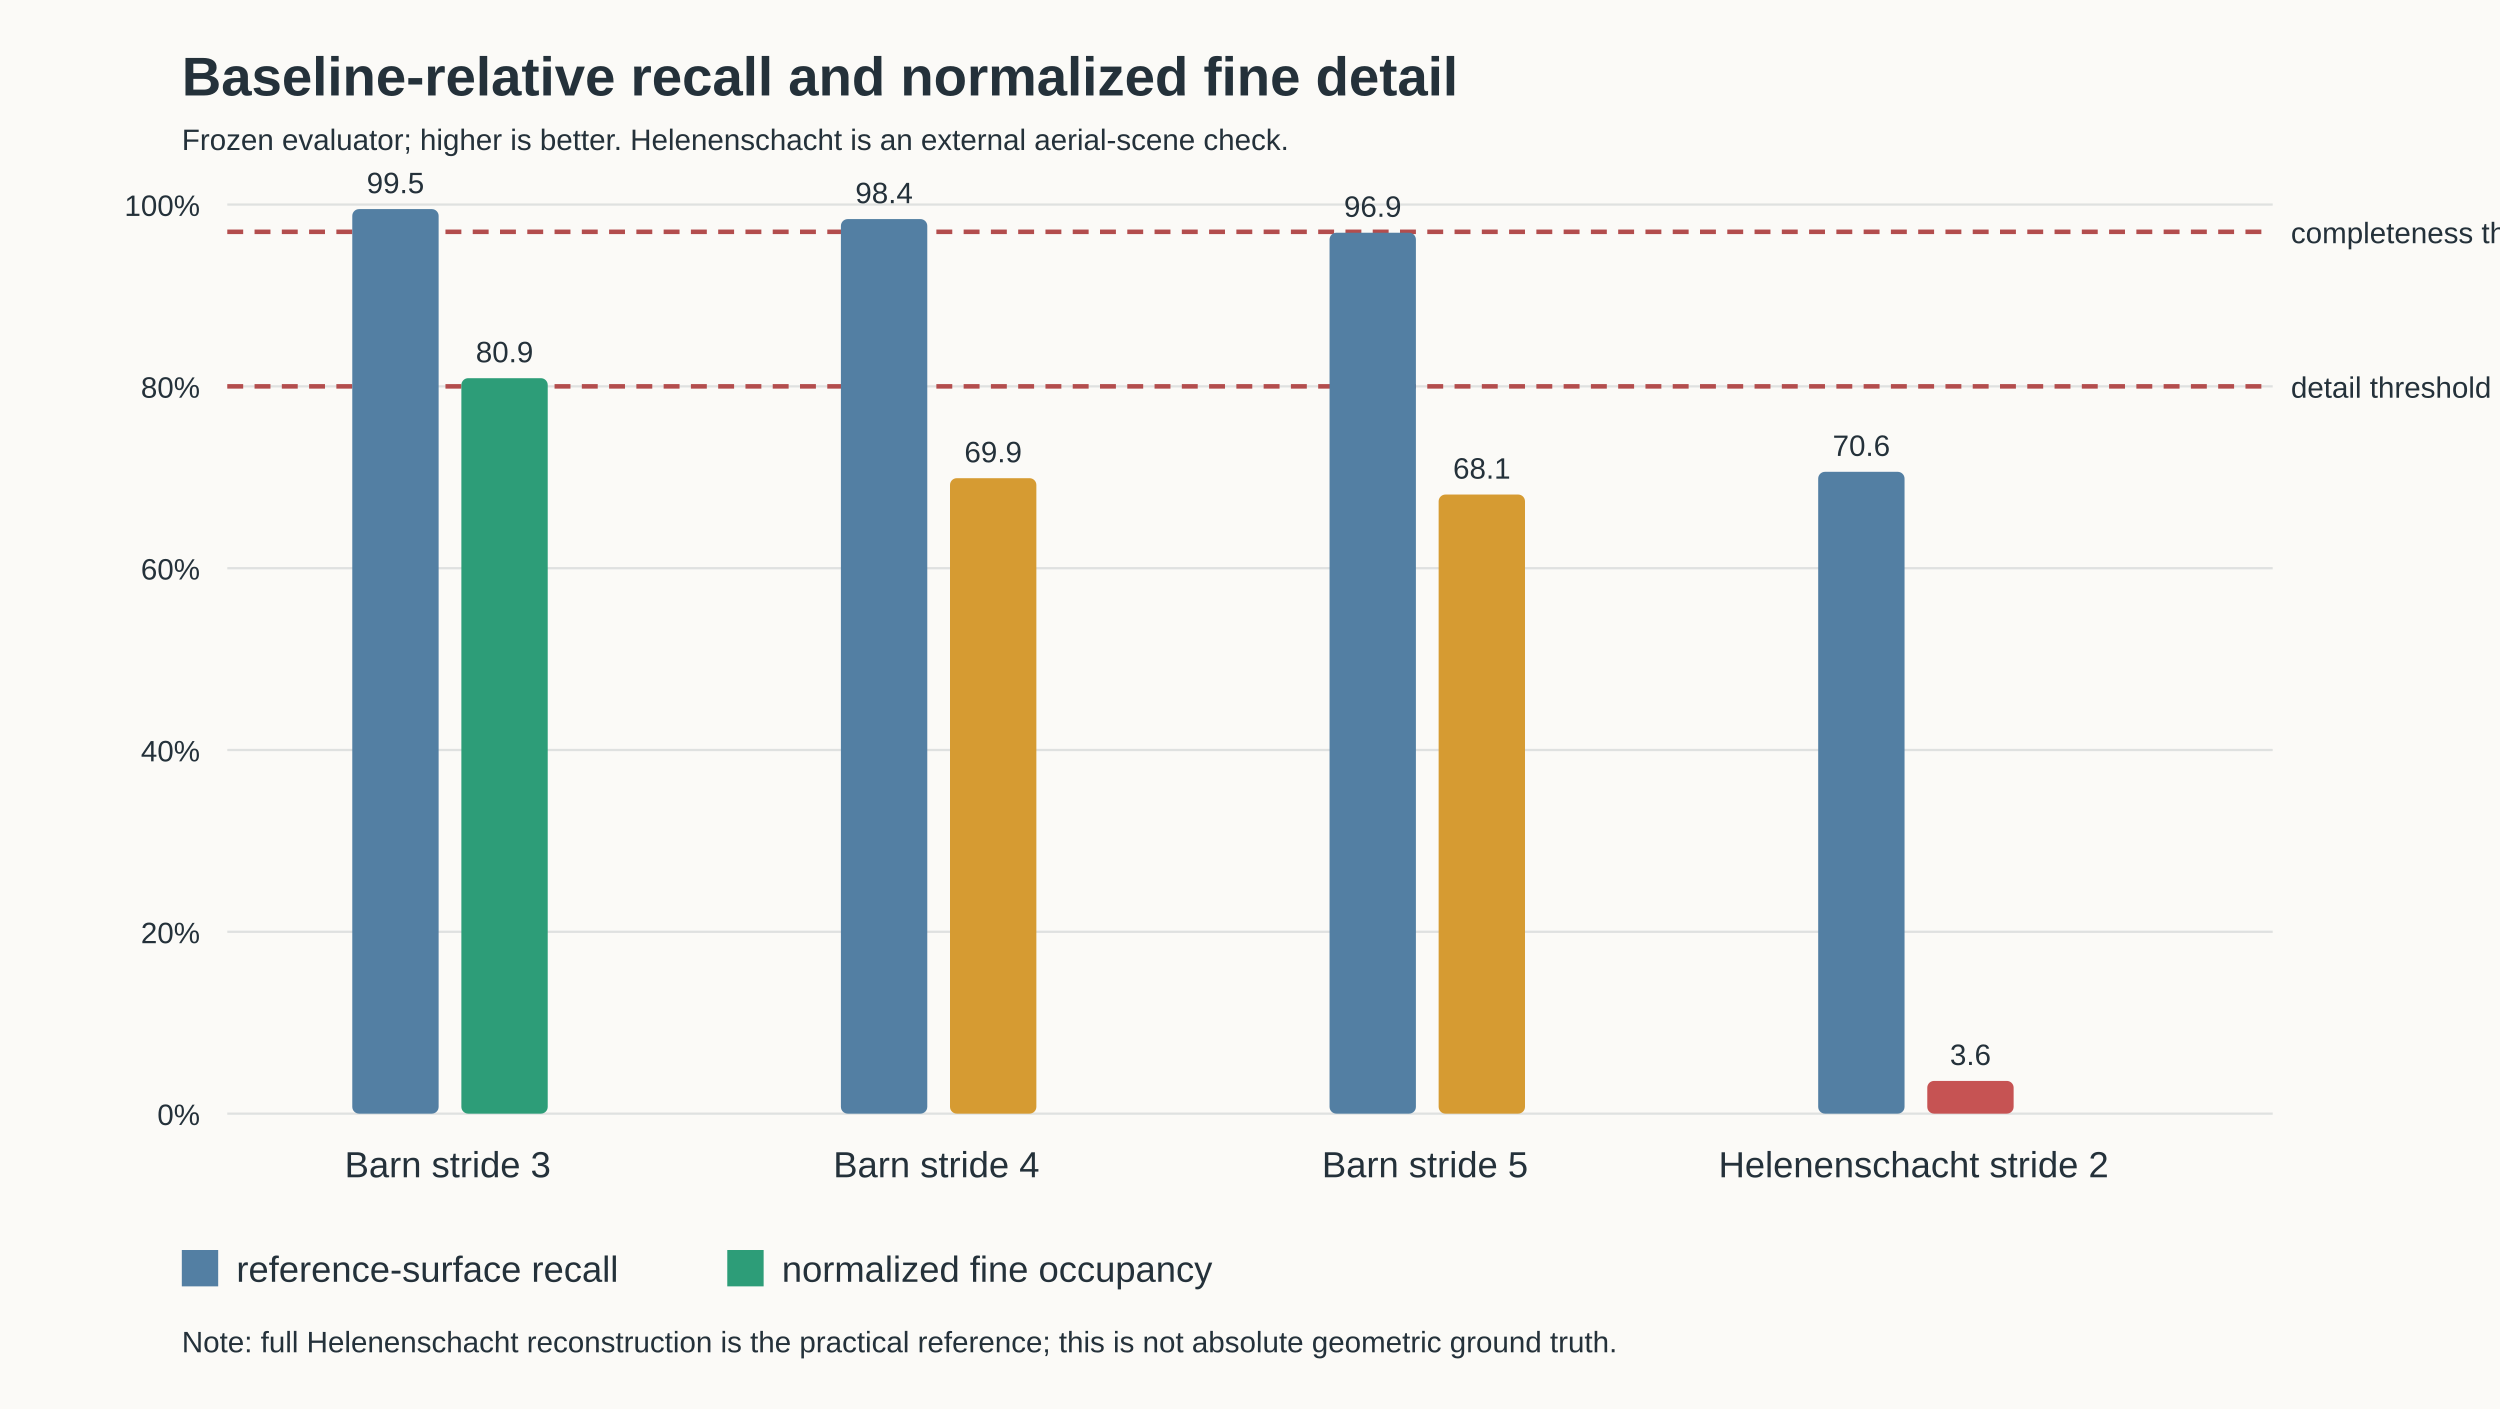
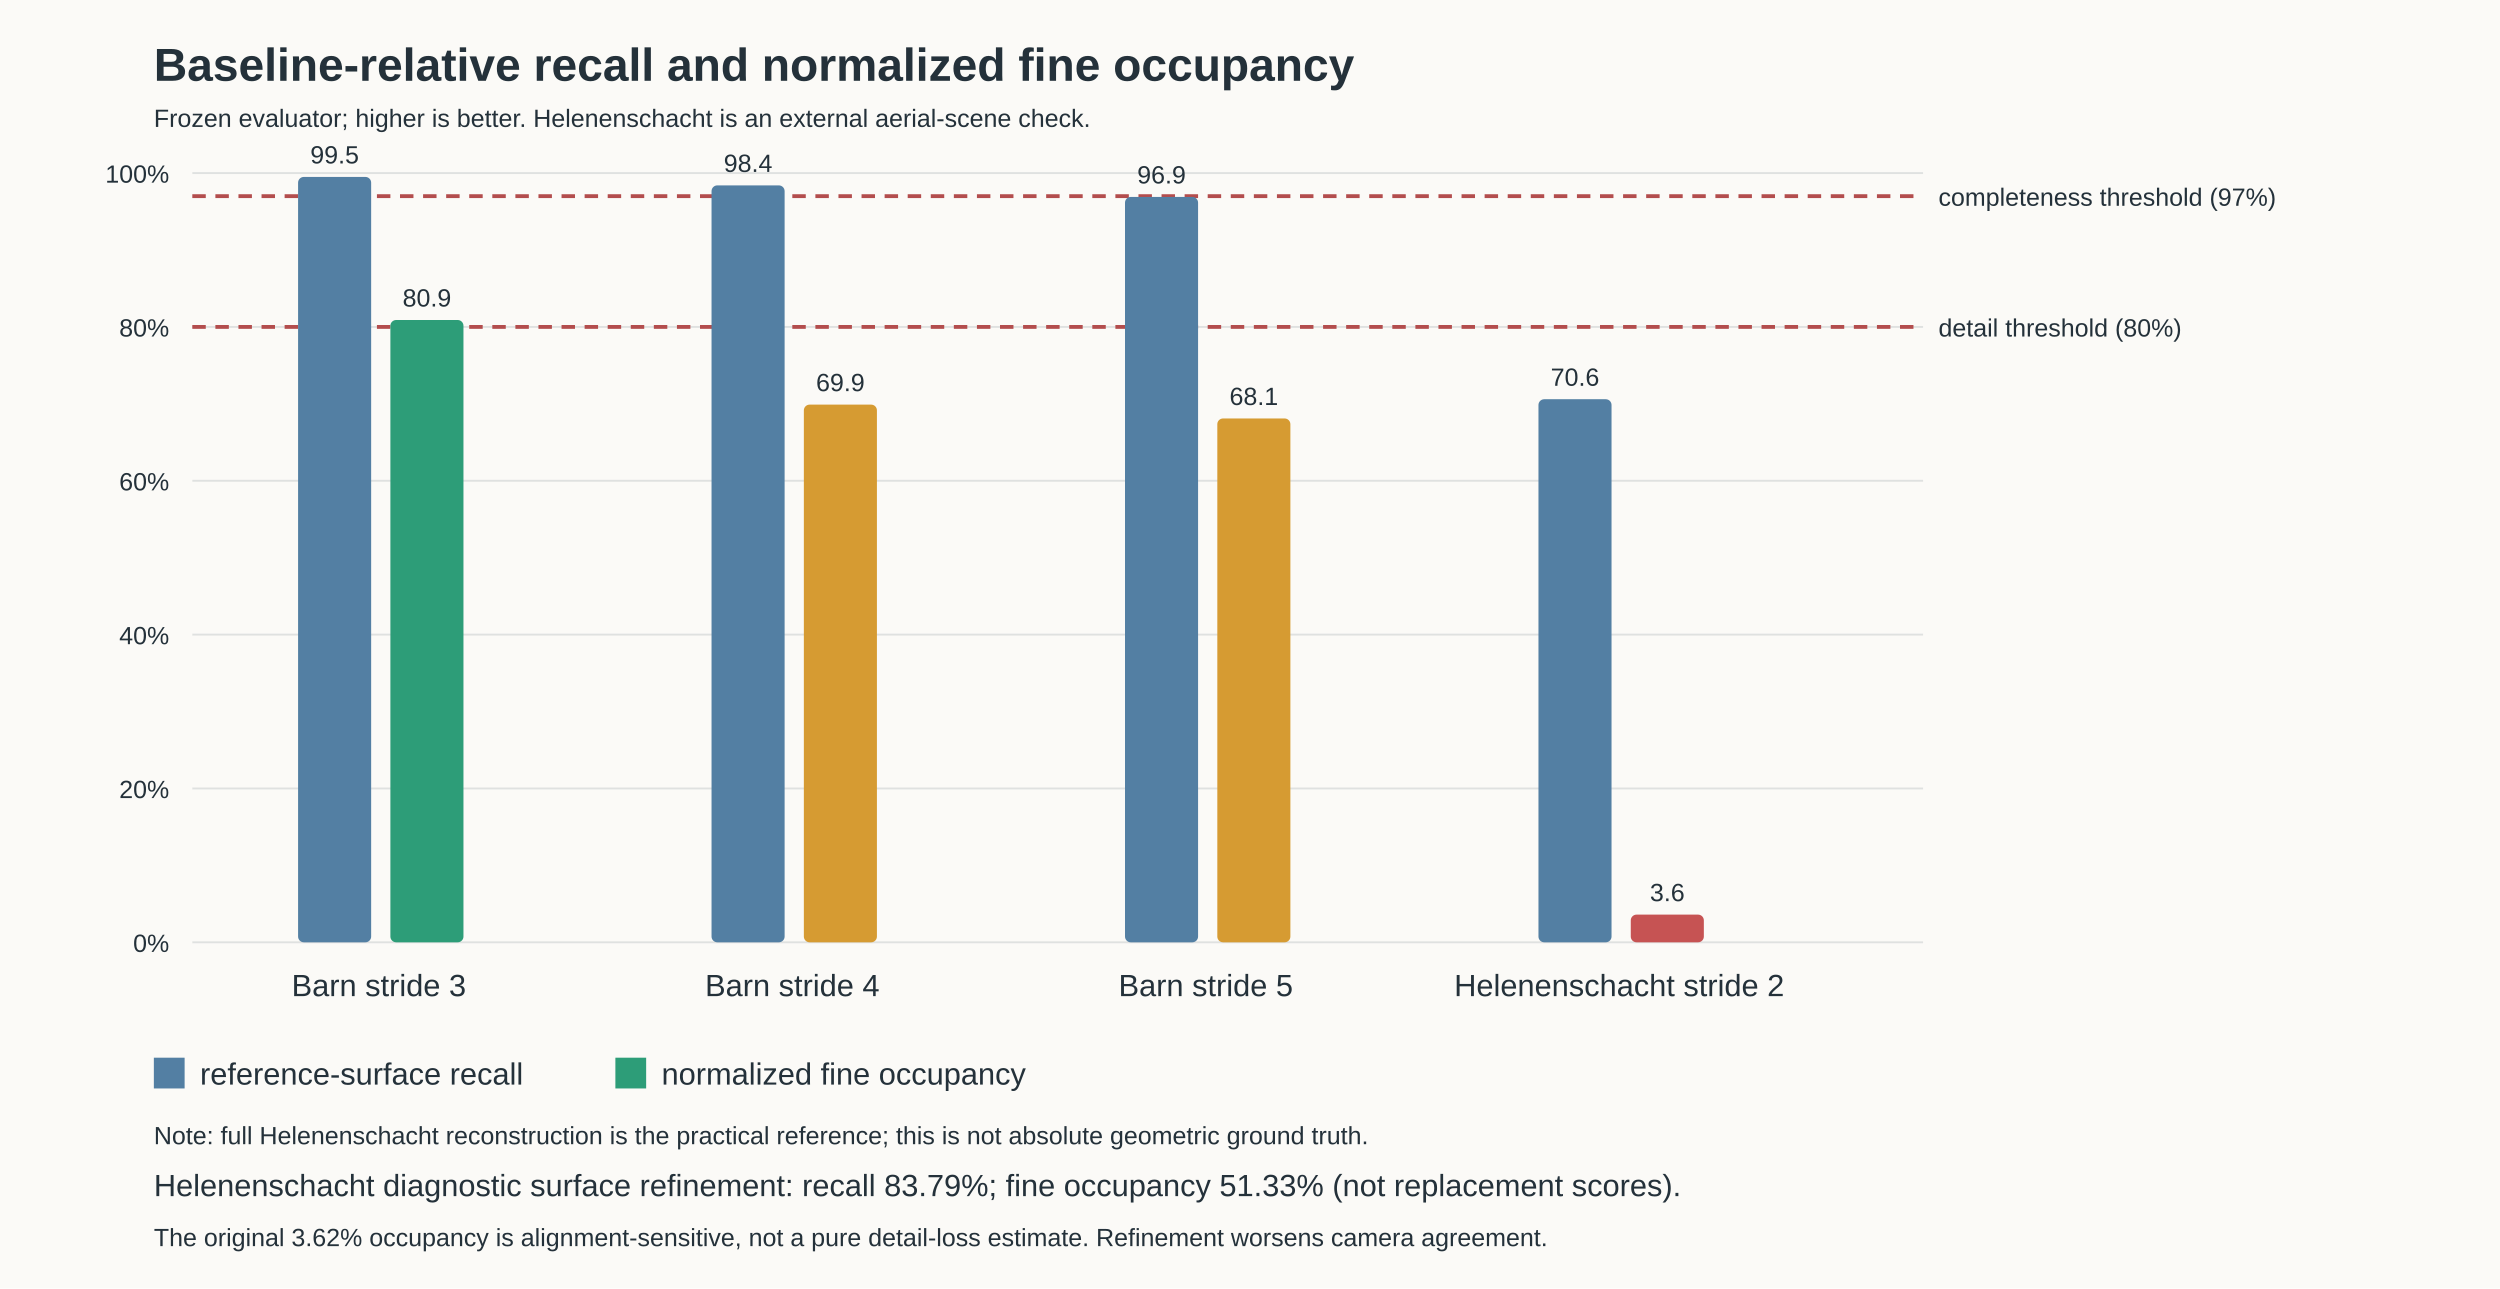
- <svg xmlns="http://www.w3.org/2000/svg" width="1100" height="620" viewBox="0 0 1100 620">
+ <svg xmlns="http://www.w3.org/2000/svg" width="1300" height="670" viewBox="0 0 1300 670">
  <rect width="100%" height="100%" fill="#fbfaf7" />
  <style>text{font-family:Arial,sans-serif;fill:#24313a} .title{font-size:24px;font-weight:700}.label{font-size:16px}.small{font-size:13px}.axis{stroke:#8d989d;stroke-width:1}.threshold{stroke:#b34d4d;stroke-width:2;stroke-dasharray:7 5}</style>
-   <text x="80" y="42" class="title">Baseline-relative recall and normalized fine detail</text>
+   <text x="80" y="42" class="title">Baseline-relative recall and normalized fine occupancy</text>
  <text x="80" y="66" class="small">Frozen evaluator; higher is better. Helenenschacht is an external aerial-scene check.</text>
  <line x1="100" y1="490.0" x2="1000" y2="490.0" class="axis" opacity=".25" />
  <text x="88" y="495.0" text-anchor="end" class="small">0%</text>
  <line x1="100" y1="410.0" x2="1000" y2="410.0" class="axis" opacity=".25" />
  <text x="88" y="415.0" text-anchor="end" class="small">20%</text>
  <line x1="100" y1="330.0" x2="1000" y2="330.0" class="axis" opacity=".25" />
  <text x="88" y="335.0" text-anchor="end" class="small">40%</text>
  <line x1="100" y1="250.0" x2="1000" y2="250.0" class="axis" opacity=".25" />
  <text x="88" y="255.0" text-anchor="end" class="small">60%</text>
  <line x1="100" y1="170.0" x2="1000" y2="170.0" class="axis" opacity=".25" />
  <text x="88" y="175.0" text-anchor="end" class="small">80%</text>
  <line x1="100" y1="90.0" x2="1000" y2="90.0" class="axis" opacity=".25" />
  <text x="88" y="95.0" text-anchor="end" class="small">100%</text>
  <line x1="100" y1="102.0" x2="1000" y2="102.0" class="threshold" />
  <text x="1008" y="107.0" class="small">completeness threshold (97%)</text>
  <line x1="100" y1="170.0" x2="1000" y2="170.0" class="threshold" />
  <text x="1008" y="175.0" class="small">detail threshold (80%)</text>
  <rect x="155" y="92.0" width="38" height="398.0" rx="3" fill="#537fa3" />
  <text x="174" y="85.0" text-anchor="middle" class="small">99.5</text>
  <rect x="203" y="166.4" width="38" height="323.6" rx="3" fill="#2d9d78" />
  <text x="222" y="159.4" text-anchor="middle" class="small">80.9</text>
  <text x="197" y="518" text-anchor="middle" class="label">Barn stride 3</text>
  <rect x="370" y="96.4" width="38" height="393.6" rx="3" fill="#537fa3" />
  <text x="389" y="89.4" text-anchor="middle" class="small">98.4</text>
  <rect x="418" y="210.4" width="38" height="279.6" rx="3" fill="#d69b32" />
  <text x="437" y="203.4" text-anchor="middle" class="small">69.9</text>
  <text x="412" y="518" text-anchor="middle" class="label">Barn stride 4</text>
  <rect x="585" y="102.4" width="38" height="387.6" rx="3" fill="#537fa3" />
  <text x="604" y="95.4" text-anchor="middle" class="small">96.9</text>
  <rect x="633" y="217.6" width="38" height="272.4" rx="3" fill="#d69b32" />
  <text x="652" y="210.6" text-anchor="middle" class="small">68.1</text>
  <text x="627" y="518" text-anchor="middle" class="label">Barn stride 5</text>
  <rect x="800" y="207.6" width="38" height="282.4" rx="3" fill="#537fa3" />
  <text x="819" y="200.6" text-anchor="middle" class="small">70.6</text>
  <rect x="848" y="475.6" width="38" height="14.4" rx="3" fill="#c65353" />
  <text x="867" y="468.6" text-anchor="middle" class="small">3.6</text>
  <text x="842" y="518" text-anchor="middle" class="label">Helenenschacht stride 2</text>
  <rect x="80" y="550" width="16" height="16" fill="#537fa3" />
  <text x="104" y="564" class="label">reference-surface recall</text>
  <rect x="320" y="550" width="16" height="16" fill="#2d9d78" />
  <text x="344" y="564" class="label">normalized fine occupancy</text>
  <text x="80" y="595" class="small">Note: full Helenenschacht reconstruction is the practical reference; this is not absolute geometric ground truth.</text>
+   <text x="80" y="622" class="label">Helenenschacht diagnostic surface refinement: recall 83.79%; fine occupancy 51.33% (not replacement scores).</text>
+   <text x="80" y="648" class="small">The original 3.62% occupancy is alignment-sensitive, not a pure detail-loss estimate. Refinement worsens camera agreement.</text>
</svg>
